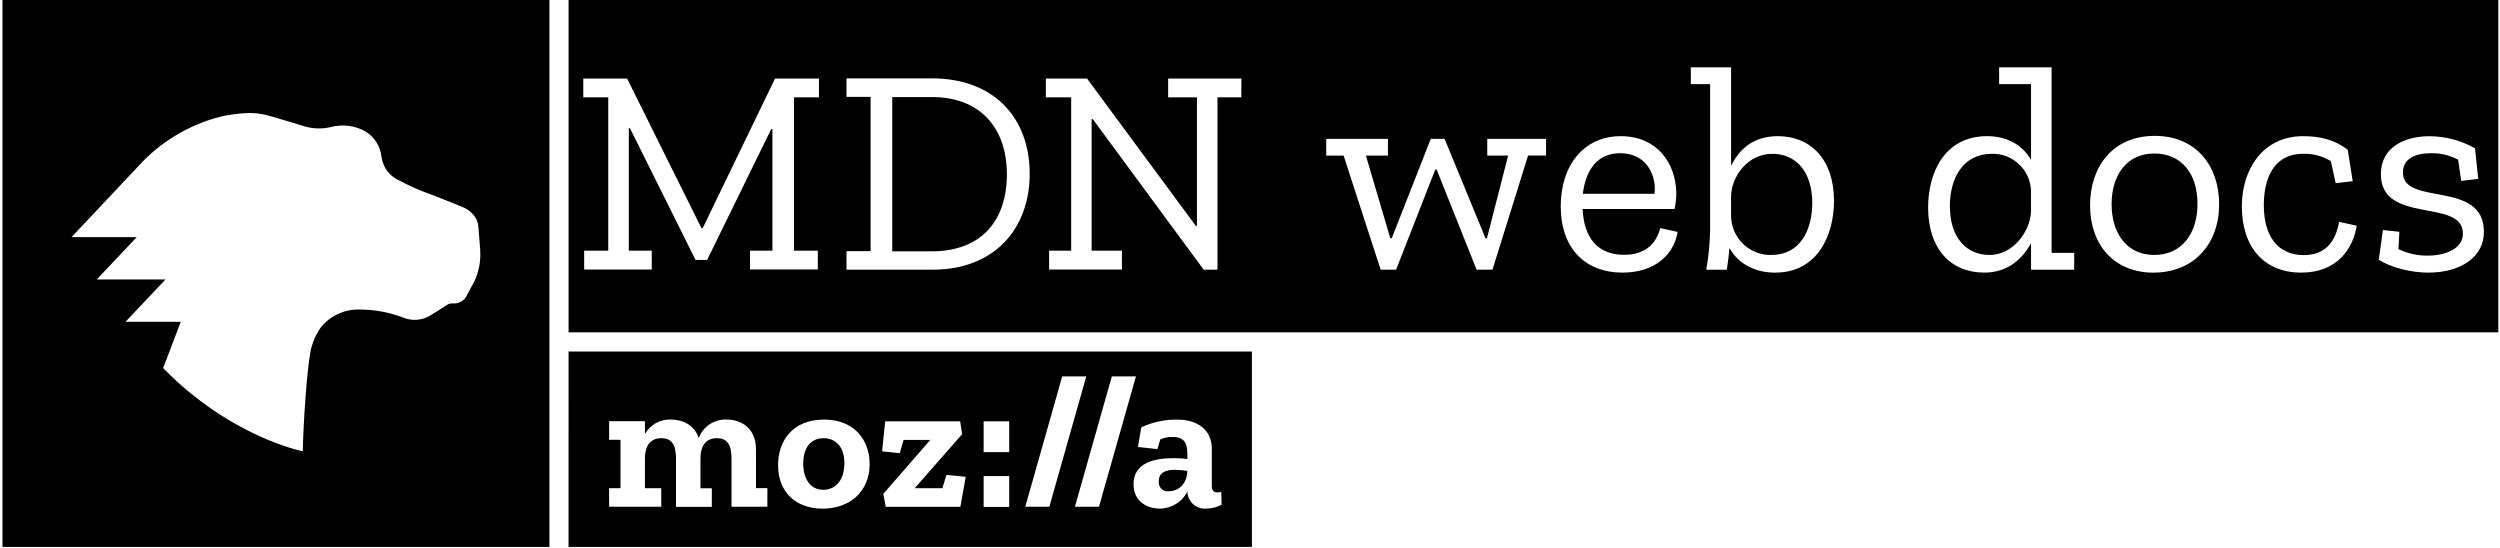
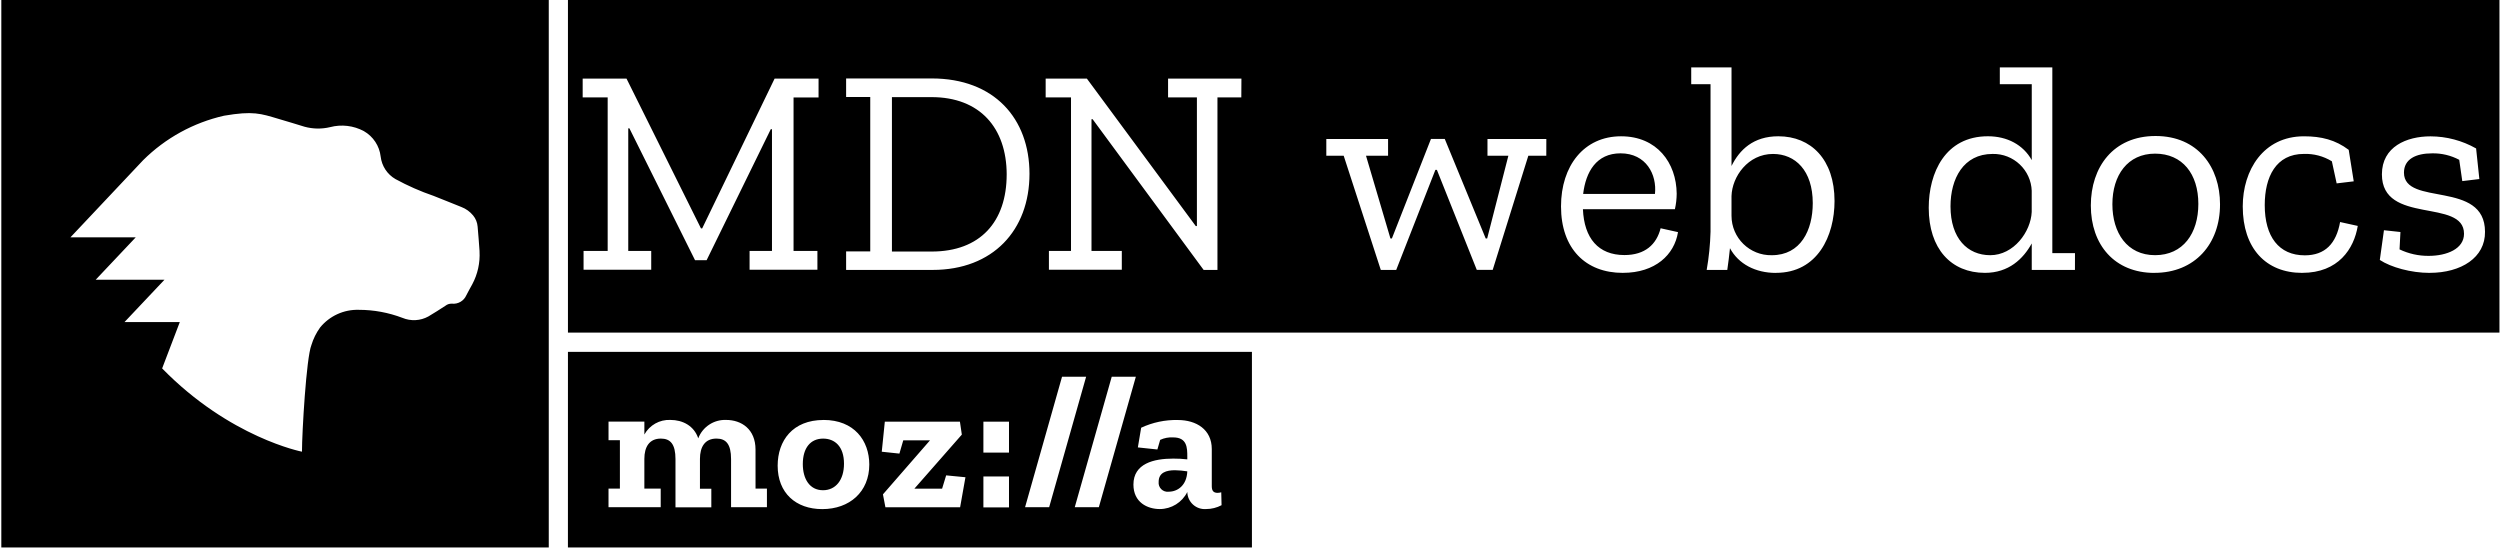
- <svg xmlns="http://www.w3.org/2000/svg" width="274" height="60" viewBox="0 0 219 48" aria-hidden="true">
+ <svg xmlns="http://www.w3.org/2000/svg" viewBox="0 0 219 48" aria-hidden="true">
  <path d="M49.752 30.824h59.917v17.132H49.75zm57.23 12.3c-.103.03-.21.048-.316.05-.338 0-.514-.15-.514-.582v-3.256c0-1.71-1.352-2.543-2.976-2.543-1.107-.025-2.205.207-3.21.676l-.29 1.724 1.71.182.245-.842c.358-.168.753-.242 1.147-.216 1.214 0 1.23.913 1.23 1.69v.234c-.407-.048-.818-.07-1.23-.068-1.71 0-3.49.433-3.49 2.276 0 1.563 1.23 2.144 2.31 2.144 1.022-.003 1.954-.58 2.41-1.494.018.88.77 1.563 1.648 1.494.472 0 .936-.117 1.353-.338zm-4.604-.05c-.504.063-.936-.362-.88-.867 0-.815.677-1.015 1.432-1.015.36.008.722.04 1.078.098-.05 1.235-.852 1.783-1.63 1.783zM97.388 33l-3.24 11.433h2.11L99.5 33.002zm-4.353 0l-3.24 11.433h2.11l3.24-11.433zm-6.89 6.645h2.243v-2.705h-2.242zm0 4.802h2.243v-2.706h-2.242zm-3.617-1.64H80.1l4.156-4.736-.166-1.13h-6.58l-.268 2.63 1.546.164.338-1.163h2.343l-4.123 4.734.216 1.13h6.544l.467-2.63-1.69-.164zm-10.385-6.017c-2.706 0-4.02 1.812-4.02 4.004 0 2.394 1.595 3.804 3.905 3.804 2.394 0 4.122-1.51 4.122-3.905-.003-2.093-1.32-3.906-4.01-3.906zm-.054 6.154c-1.165 0-1.763-.997-1.763-2.292 0-1.414.676-2.23 1.778-2.23 1.015 0 1.83.677 1.83 2.196 0 1.438-.73 2.327-1.846 2.327zm-5.906-3.564c0-1.78-1.224-2.594-2.577-2.594-1.075-.04-2.057.607-2.44 1.612-.367-1.1-1.364-1.613-2.443-1.613-.94-.04-1.82.455-2.276 1.278v-1.13h-3.14v1.63h.996v4.24h-.997v1.63h4.572v-1.63h-1.432V40.2c0-1.048.433-1.78 1.448-1.78.845 0 1.278.502 1.278 1.797v4.224h3.14v-1.63h-.996v-2.612c0-1.048.433-1.78 1.447-1.78.846 0 1.278.502 1.278 1.797v4.214h3.142V42.8h-.998zM144.974 16.99h-6.29c.23-1.935 1.16-3.558 3.274-3.558 2.245 0 3.2 1.857 3.016 3.558zM218.952 0v29.137h-169.2V0zM71.706 6.885h-3.85L61.51 20.01h-.104L54.882 6.884h-3.84v1.65h2.19V21.98H51.12v1.65h5.927v-1.65h-2.012V11.24h.1l5.75 11.553H61.9l5.62-11.474h.105v10.66h-1.962v1.65h5.942v-1.65h-2.09V8.536h2.19zm9.993 16.76c5.285 0 8.484-3.48 8.484-8.42 0-4.847-3.094-8.353-8.56-8.353h-7.503v1.623h2.114v13.527H74.12v1.623zm27.05-16.76h-6.426v1.65h2.526v11.268h-.1L95.21 6.885H91.6v1.65h2.22V21.98h-1.935v1.65h6.385v-1.65h-2.655V10.444h.1l9.724 13.202h1.21V8.535h2.09zm26.71 5.29h-5.156v1.467h1.83l-1.857 7.247h-.128l-3.586-8.716h-1.21l-3.423 8.718h-.127l-2.14-7.247h1.933v-1.47h-5.41v1.467h1.522l3.25 10.003h1.352l3.432-8.766h.13l3.496 8.765h1.393l3.122-10.003h1.573zm6.704 11.727c2.837 0 4.514-1.583 4.83-3.568l-1.523-.338c-.36 1.42-1.365 2.347-3.17 2.347-2.283 0-3.53-1.468-3.636-4.02h8.058c.1-.445.153-.898.156-1.354-.024-2.71-1.728-5.03-4.873-5.03-3.246 0-5.26 2.58-5.26 6.14 0 3.712 2.162 5.825 5.412 5.825zm13.408 0c3.663 0 5.134-3.25 5.134-6.294 0-3.642-2.063-5.67-4.924-5.67-2.19 0-3.402 1.186-4.1 2.603V5.905h-3.53v1.47h1.692v12.923c-.03 1.124-.143 2.244-.338 3.35h1.805c.028-.127.235-1.778.235-1.906.747 1.39 2.242 2.165 4.02 2.165zm26.198-1.728h-1.985V5.904h-4.6v1.47h2.798v6.653c-.748-1.342-2.15-2.09-3.842-2.09-3.74 0-5.183 3.2-5.183 6.267 0 3.584 1.958 5.698 4.924 5.698 2.087 0 3.352-1.224 4.1-2.577v2.323h3.784zm6.963 1.728c3.53 0 5.75-2.526 5.742-6.006 0-3.25-1.934-5.982-5.647-5.982s-5.67 2.735-5.67 6.087c0 3.457 2.09 5.905 5.568 5.905zm12.942 0c3.172 0 4.538-2.114 4.866-4.112l-1.548-.34c-.334 1.885-1.315 2.917-3.094 2.917-2.27 0-3.507-1.637-3.507-4.397 0-2.475.982-4.487 3.43-4.487.862-.03 1.713.195 2.45.646l.42 1.936 1.496-.18-.44-2.758c-1.16-.876-2.397-1.187-3.92-1.187-3.556 0-5.362 2.966-5.362 6.14 0 3.685 2.036 5.825 5.208 5.825zm11.166 0c2.76 0 4.874-1.34 4.847-3.595 0-4.565-7.1-2.195-7.1-5.184 0-1.177 1.03-1.69 2.474-1.69.826-.015 1.64.18 2.368.567l.267 1.864 1.495-.18-.284-2.68c-1.22-.692-2.596-1.057-3.997-1.06-2.088 0-4.255.903-4.255 3.328 0 4.46 7.193 2.063 7.193 5.208 0 1.315-1.495 1.934-3.095 1.934-.883.007-1.756-.187-2.553-.568l.078-1.522-1.444-.156-.362 2.604c.977.643 2.736 1.133 4.36 1.133zm-54.042-6.11c0 2.373-1.058 4.564-3.584 4.564-1.94.044-3.534-1.516-3.534-3.456v-1.728c.05-1.7 1.444-3.686 3.635-3.686 1.948 0 3.48 1.444 3.483 4.305zm19.18-1.06v1.833c-.076 1.73-1.57 3.79-3.634 3.79-1.985 0-3.48-1.47-3.48-4.28 0-2.425 1.133-4.59 3.686-4.59 1.84-.04 3.37 1.41 3.43 3.248zm14.597 1.133c0 2.58-1.34 4.488-3.79 4.488-2.453 0-3.74-1.958-3.74-4.46 0-2.55 1.34-4.434 3.74-4.434 2.397 0 3.79 1.778 3.79 4.405zm-104.39-2.593c0 4.16-2.32 6.763-6.574 6.763h-3.478V8.508h3.466c4.254 0 6.574 2.71 6.587 6.764zM.116 0h47.956v47.956H.116zM42.01 22.02c-.036-.723-.12-1.448-.17-2.166-.027-.36-.165-.702-.395-.98-.272-.332-.626-.587-1.026-.74-.808-.314-1.622-.664-2.435-.975-1.152-.395-2.27-.886-3.342-1.472-.72-.415-1.2-1.147-1.296-1.972-.106-.933-.654-1.762-1.47-2.228-.906-.487-1.963-.612-2.958-.35-.734.176-1.5.165-2.23-.033l-1.112-.34-.302-.09-.873-.26c-1.57-.468-2.228-.713-4.773-.278-2.682.608-5.137 1.96-7.09 3.897l-6.37 6.76h5.72l-3.504 3.71h6.026l-3.503 3.71h4.844l-1.548 4.06c5.93 6.07 12.25 7.295 12.25 7.295 0-1.673.38-8.24.826-9.34.167-.552.425-1.07.762-1.54.827-1.014 2.082-1.588 3.393-1.547 1.303 0 2.597.238 3.815.702.74.31 1.577.264 2.277-.122.507-.3 1.007-.618 1.498-.94.157-.125.355-.188.556-.18.54.06 1.054-.237 1.27-.734.16-.33.35-.64.524-.97.472-.884.69-1.88.633-2.88z" />
</svg>
